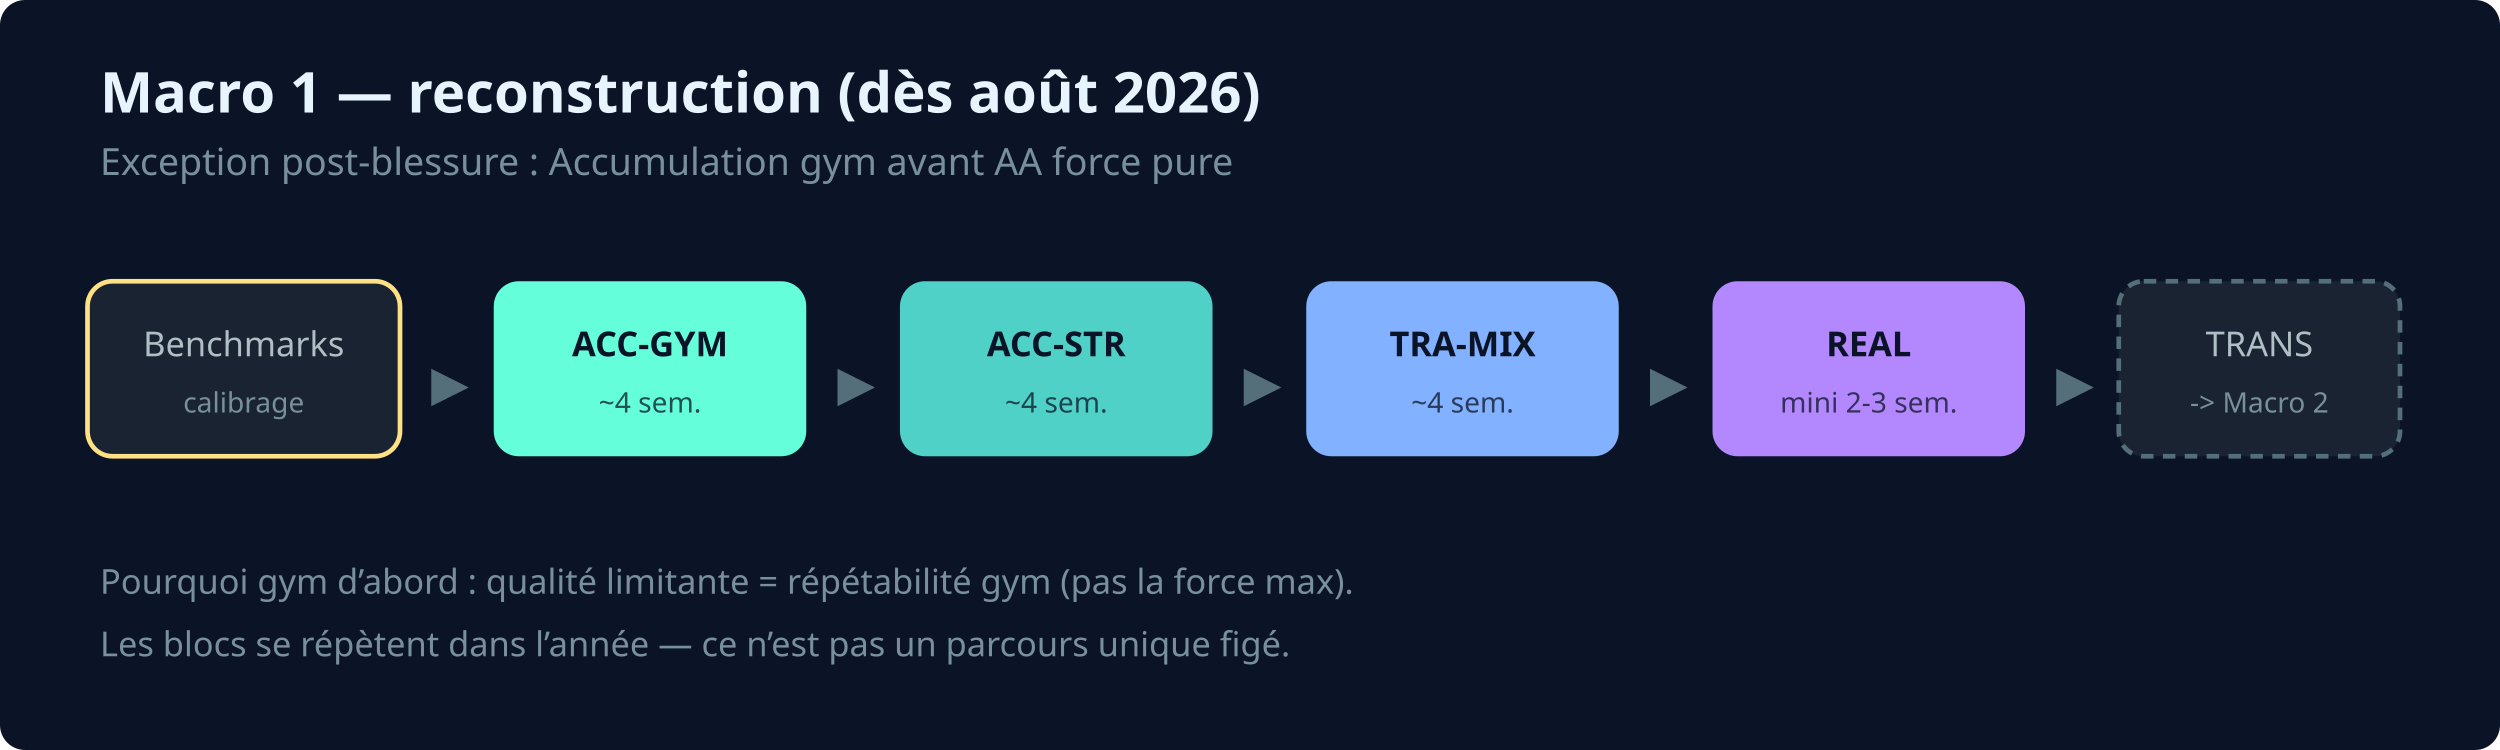
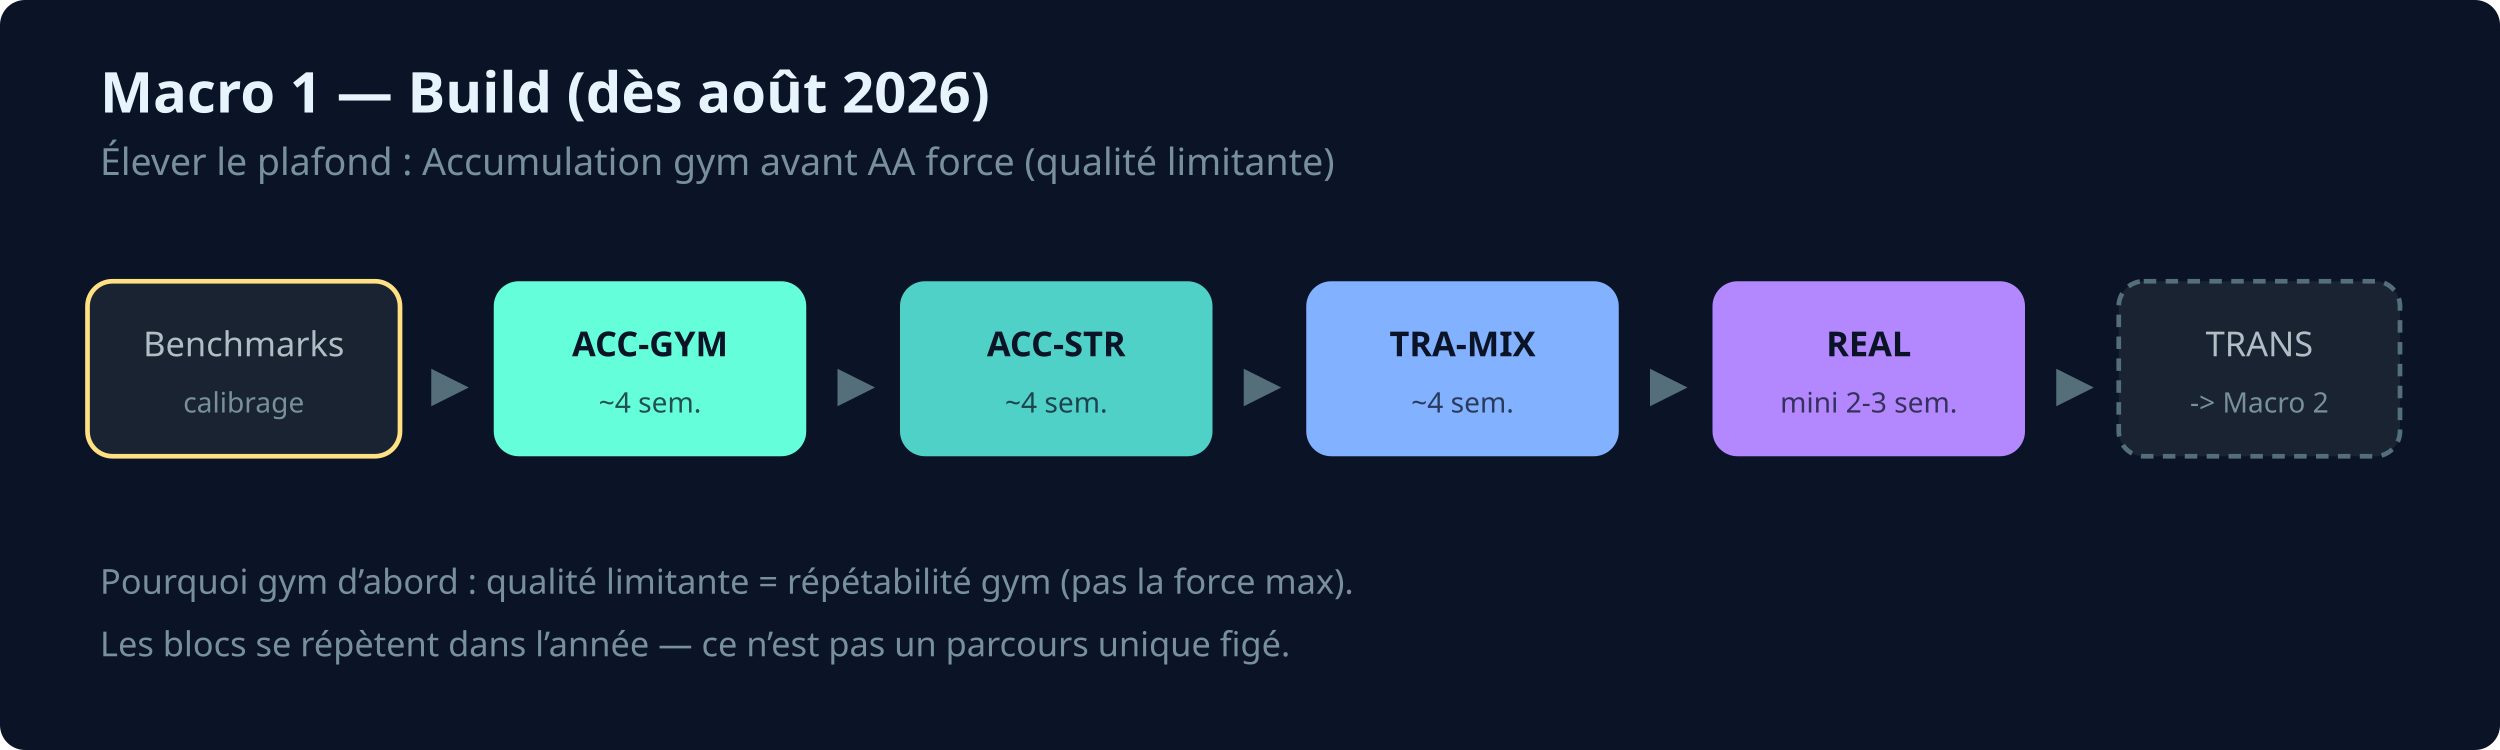
- <svg xmlns="http://www.w3.org/2000/svg" viewBox="0 0 800 240" role="img" aria-label="Macro 1 reconstruction">
+ <svg xmlns="http://www.w3.org/2000/svg" viewBox="0 0 800 240" role="img" aria-label="Macro 1 Build">
  <defs>
    <style>
      .t { font-family: Syne, 'DM Sans', system-ui, sans-serif; fill: #e8f4fd; }
      .m { font-family: 'DM Sans', system-ui, sans-serif; fill: #78909c; }
      .l { font-family: 'DM Sans', system-ui, sans-serif; fill: #b0bec5; }
      .s { font-family: 'DM Sans', system-ui, sans-serif; fill: #0b1426; font-weight: 700; font-size: 11px; }
    </style>
  </defs>
  <rect width="800" height="240" rx="8" fill="#0b1426" />
-   <text class="t" x="32" y="36" font-size="18" font-weight="700">Macro 1 — reconstruction (dès août 2026)</text>
-   <text class="m" x="32" y="56" font-size="12">Exception post-blessure : Accumulation gym avant AA force pure</text>
+   <text class="t" x="32" y="36" font-size="18" font-weight="700">Macro 1 — Build (dès août 2026)</text>
+   <text class="m" x="32" y="56" font-size="12">Élever le plafond : Accumulation gym avant AA force (qualité limitante)</text>
  <g transform="translate(28, 90)">
    <rect width="100" height="56" rx="8" fill="#1a2332" stroke="#ffe082" stroke-width="1.5" />
    <text class="l" x="50" y="24" font-size="11" text-anchor="middle" fill="#ffe082">Benchmarks</text>
    <text class="m" x="50" y="42" font-size="9" text-anchor="middle">calibrage</text>
  </g>
  <polygon points="138,118 150,124 138,130" fill="#546e7a" />
  <g transform="translate(158, 90)">
    <rect width="100" height="56" rx="8" fill="#64ffda" />
    <text class="s" x="50" y="24" text-anchor="middle">ACC-GYM</text>
    <text x="50" y="42" text-anchor="middle" font-family="DM Sans, system-ui, sans-serif" font-size="9" fill="#0b1426" opacity="0.75">~4 sem.</text>
  </g>
  <polygon points="268,118 280,124 268,130" fill="#546e7a" />
  <g transform="translate(288, 90)">
    <rect width="100" height="56" rx="8" fill="#4fd1c7" />
    <text class="s" x="50" y="24" text-anchor="middle">ACC-STR</text>
    <text x="50" y="42" text-anchor="middle" font-family="DM Sans, system-ui, sans-serif" font-size="9" fill="#0b1426" opacity="0.75">~4 sem.</text>
  </g>
  <polygon points="398,118 410,124 398,130" fill="#546e7a" />
  <g transform="translate(418, 90)">
    <rect width="100" height="56" rx="8" fill="#82b1ff" />
    <text class="s" x="50" y="24" text-anchor="middle">TRA-MIX</text>
    <text x="50" y="42" text-anchor="middle" font-family="DM Sans, system-ui, sans-serif" font-size="9" fill="#0b1426" opacity="0.75">~4 sem.</text>
  </g>
  <polygon points="528,118 540,124 528,130" fill="#546e7a" />
  <g transform="translate(548, 90)">
    <rect width="100" height="56" rx="8" fill="#b388ff" />
    <text class="s" x="50" y="24" text-anchor="middle">REAL</text>
    <text x="50" y="42" text-anchor="middle" font-family="DM Sans, system-ui, sans-serif" font-size="9" fill="#0b1426" opacity="0.75">mini 2-3 sem.</text>
  </g>
  <polygon points="658,118 670,124 658,130" fill="#546e7a" />
  <g transform="translate(678, 90)">
    <rect width="90" height="56" rx="8" fill="#1a2332" stroke="#546e7a" stroke-width="1.5" stroke-dasharray="4 3" />
    <text class="l" x="45" y="24" font-size="11" text-anchor="middle">TRANS</text>
    <text class="m" x="45" y="42" font-size="9" text-anchor="middle">-&gt; Macro 2</text>
  </g>
  <text class="m" x="32" y="190" font-size="11">Pourquoi gym d’abord : qualité limitante = répétabilité gym (pas la force max).</text>
  <text class="m" x="32" y="210" font-size="11">Les blocs se répètent dans l’année — ce n’est pas un parcours unique figé.</text>
</svg>
